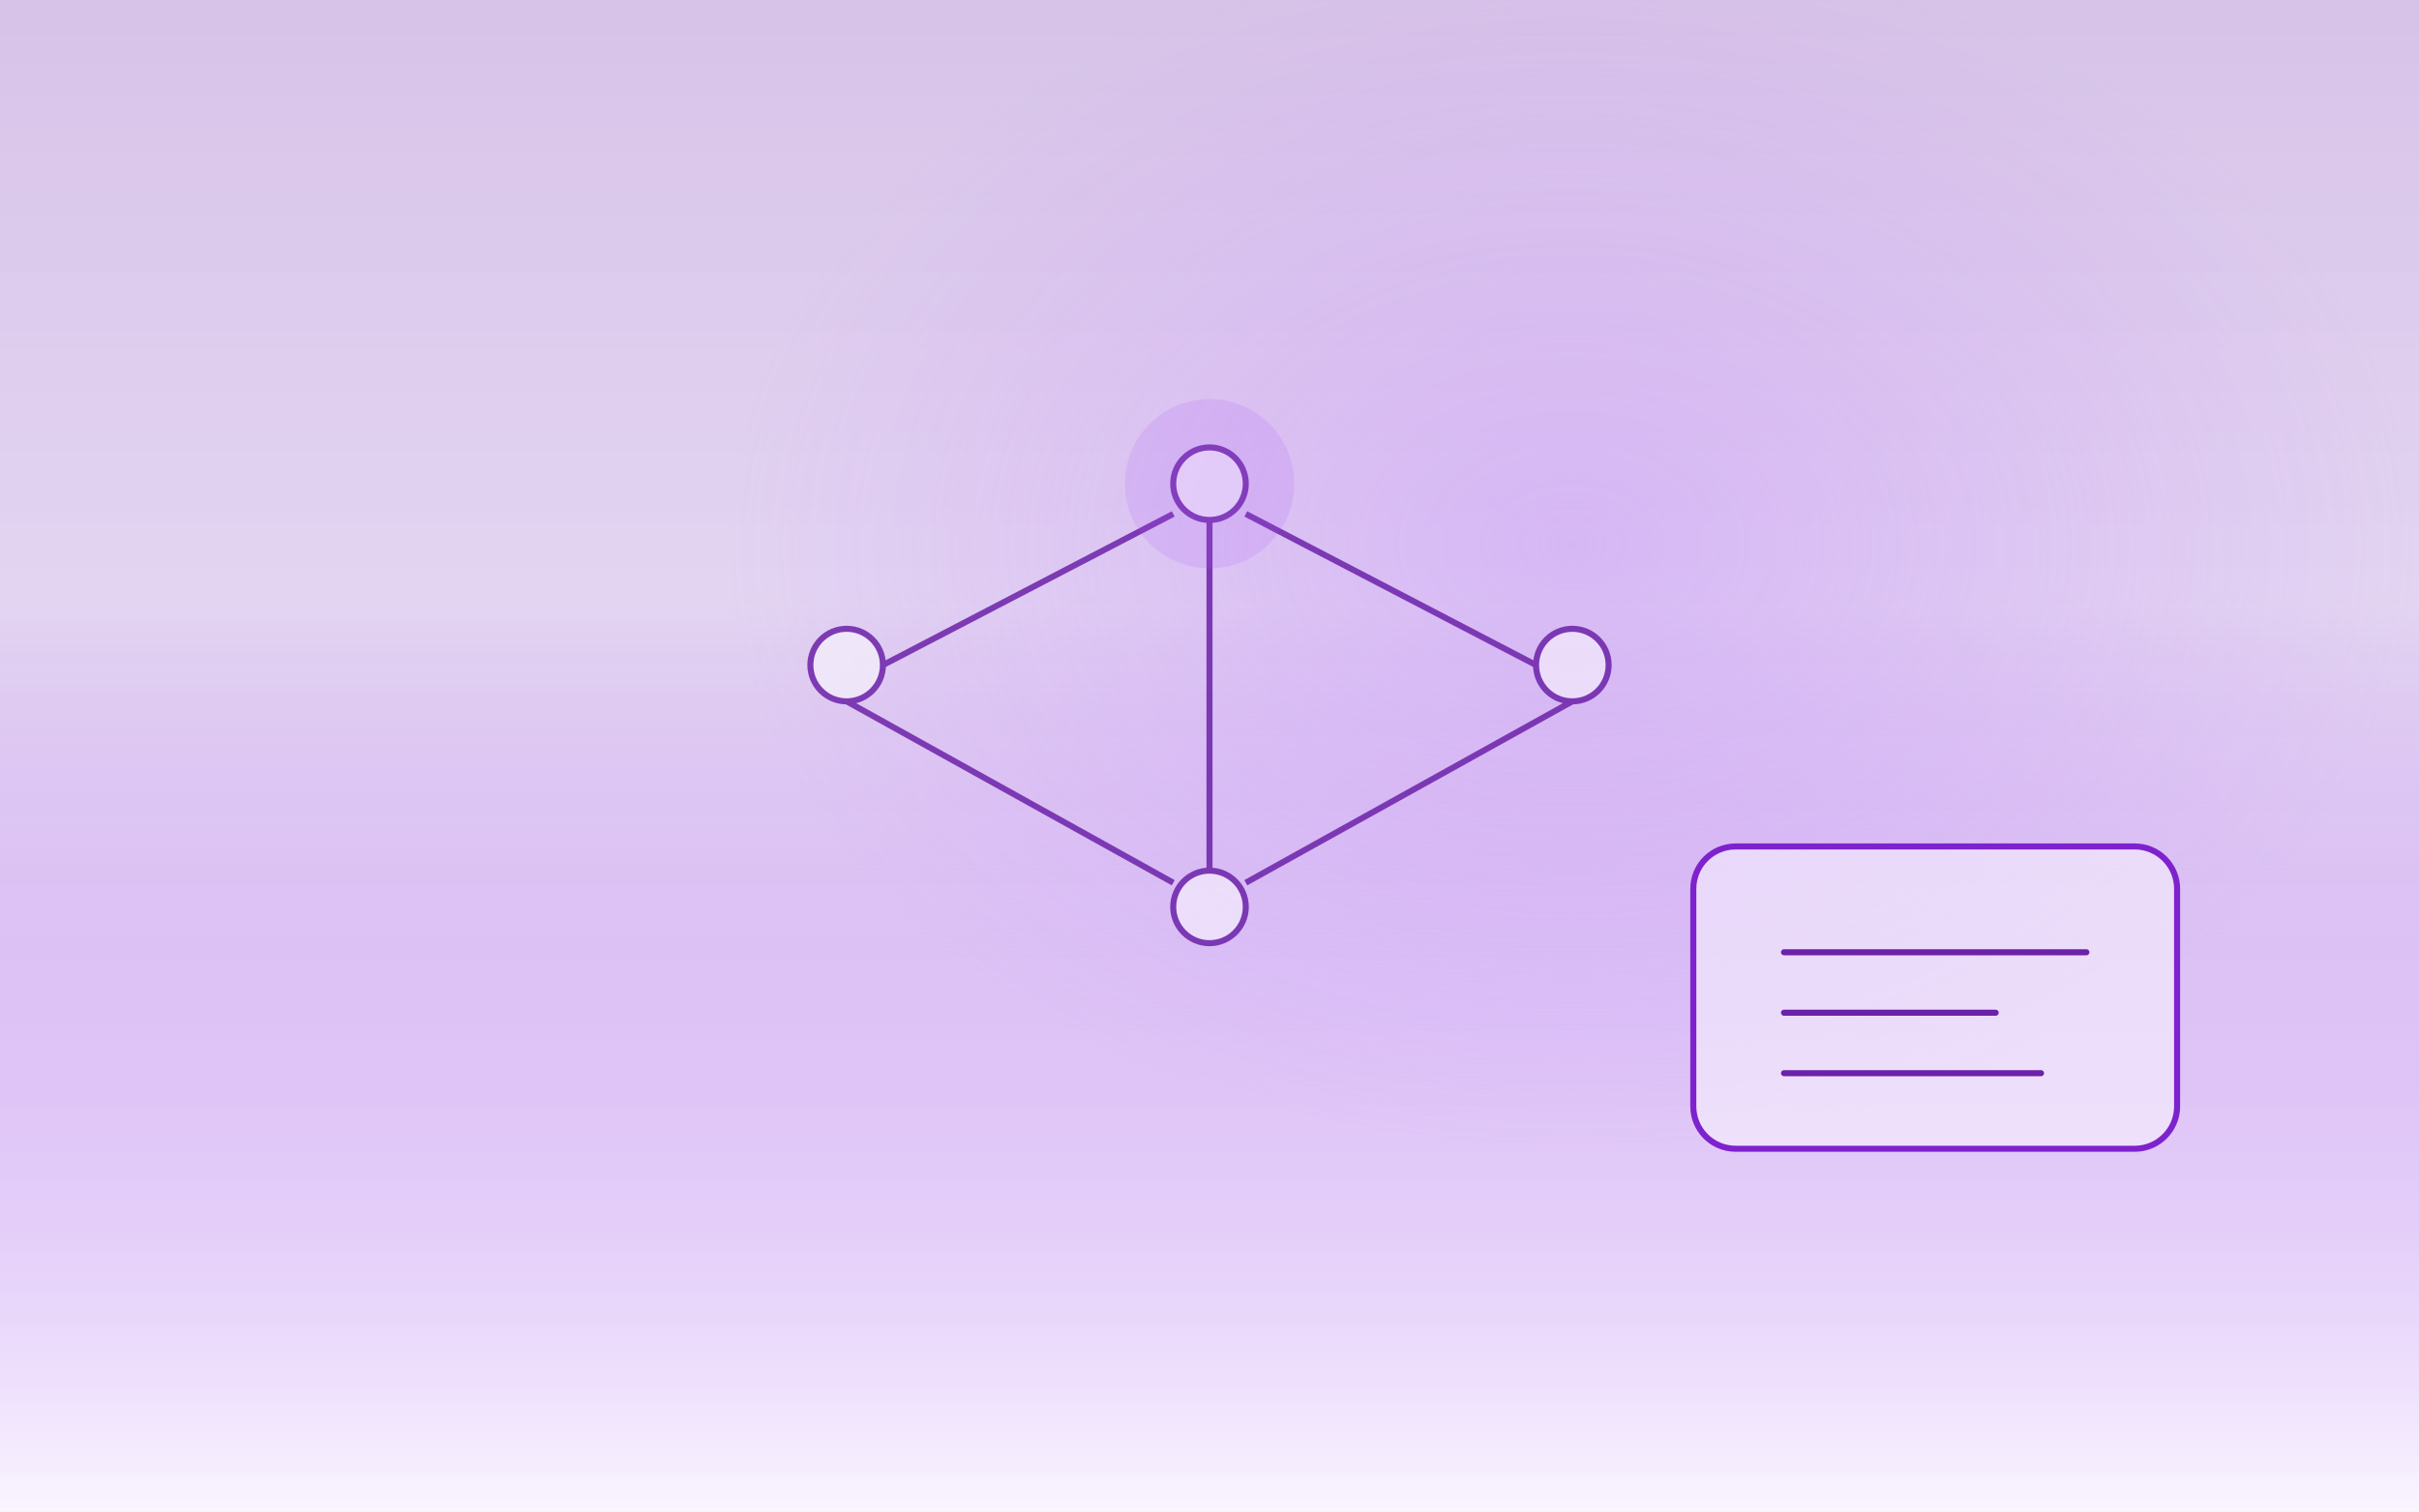
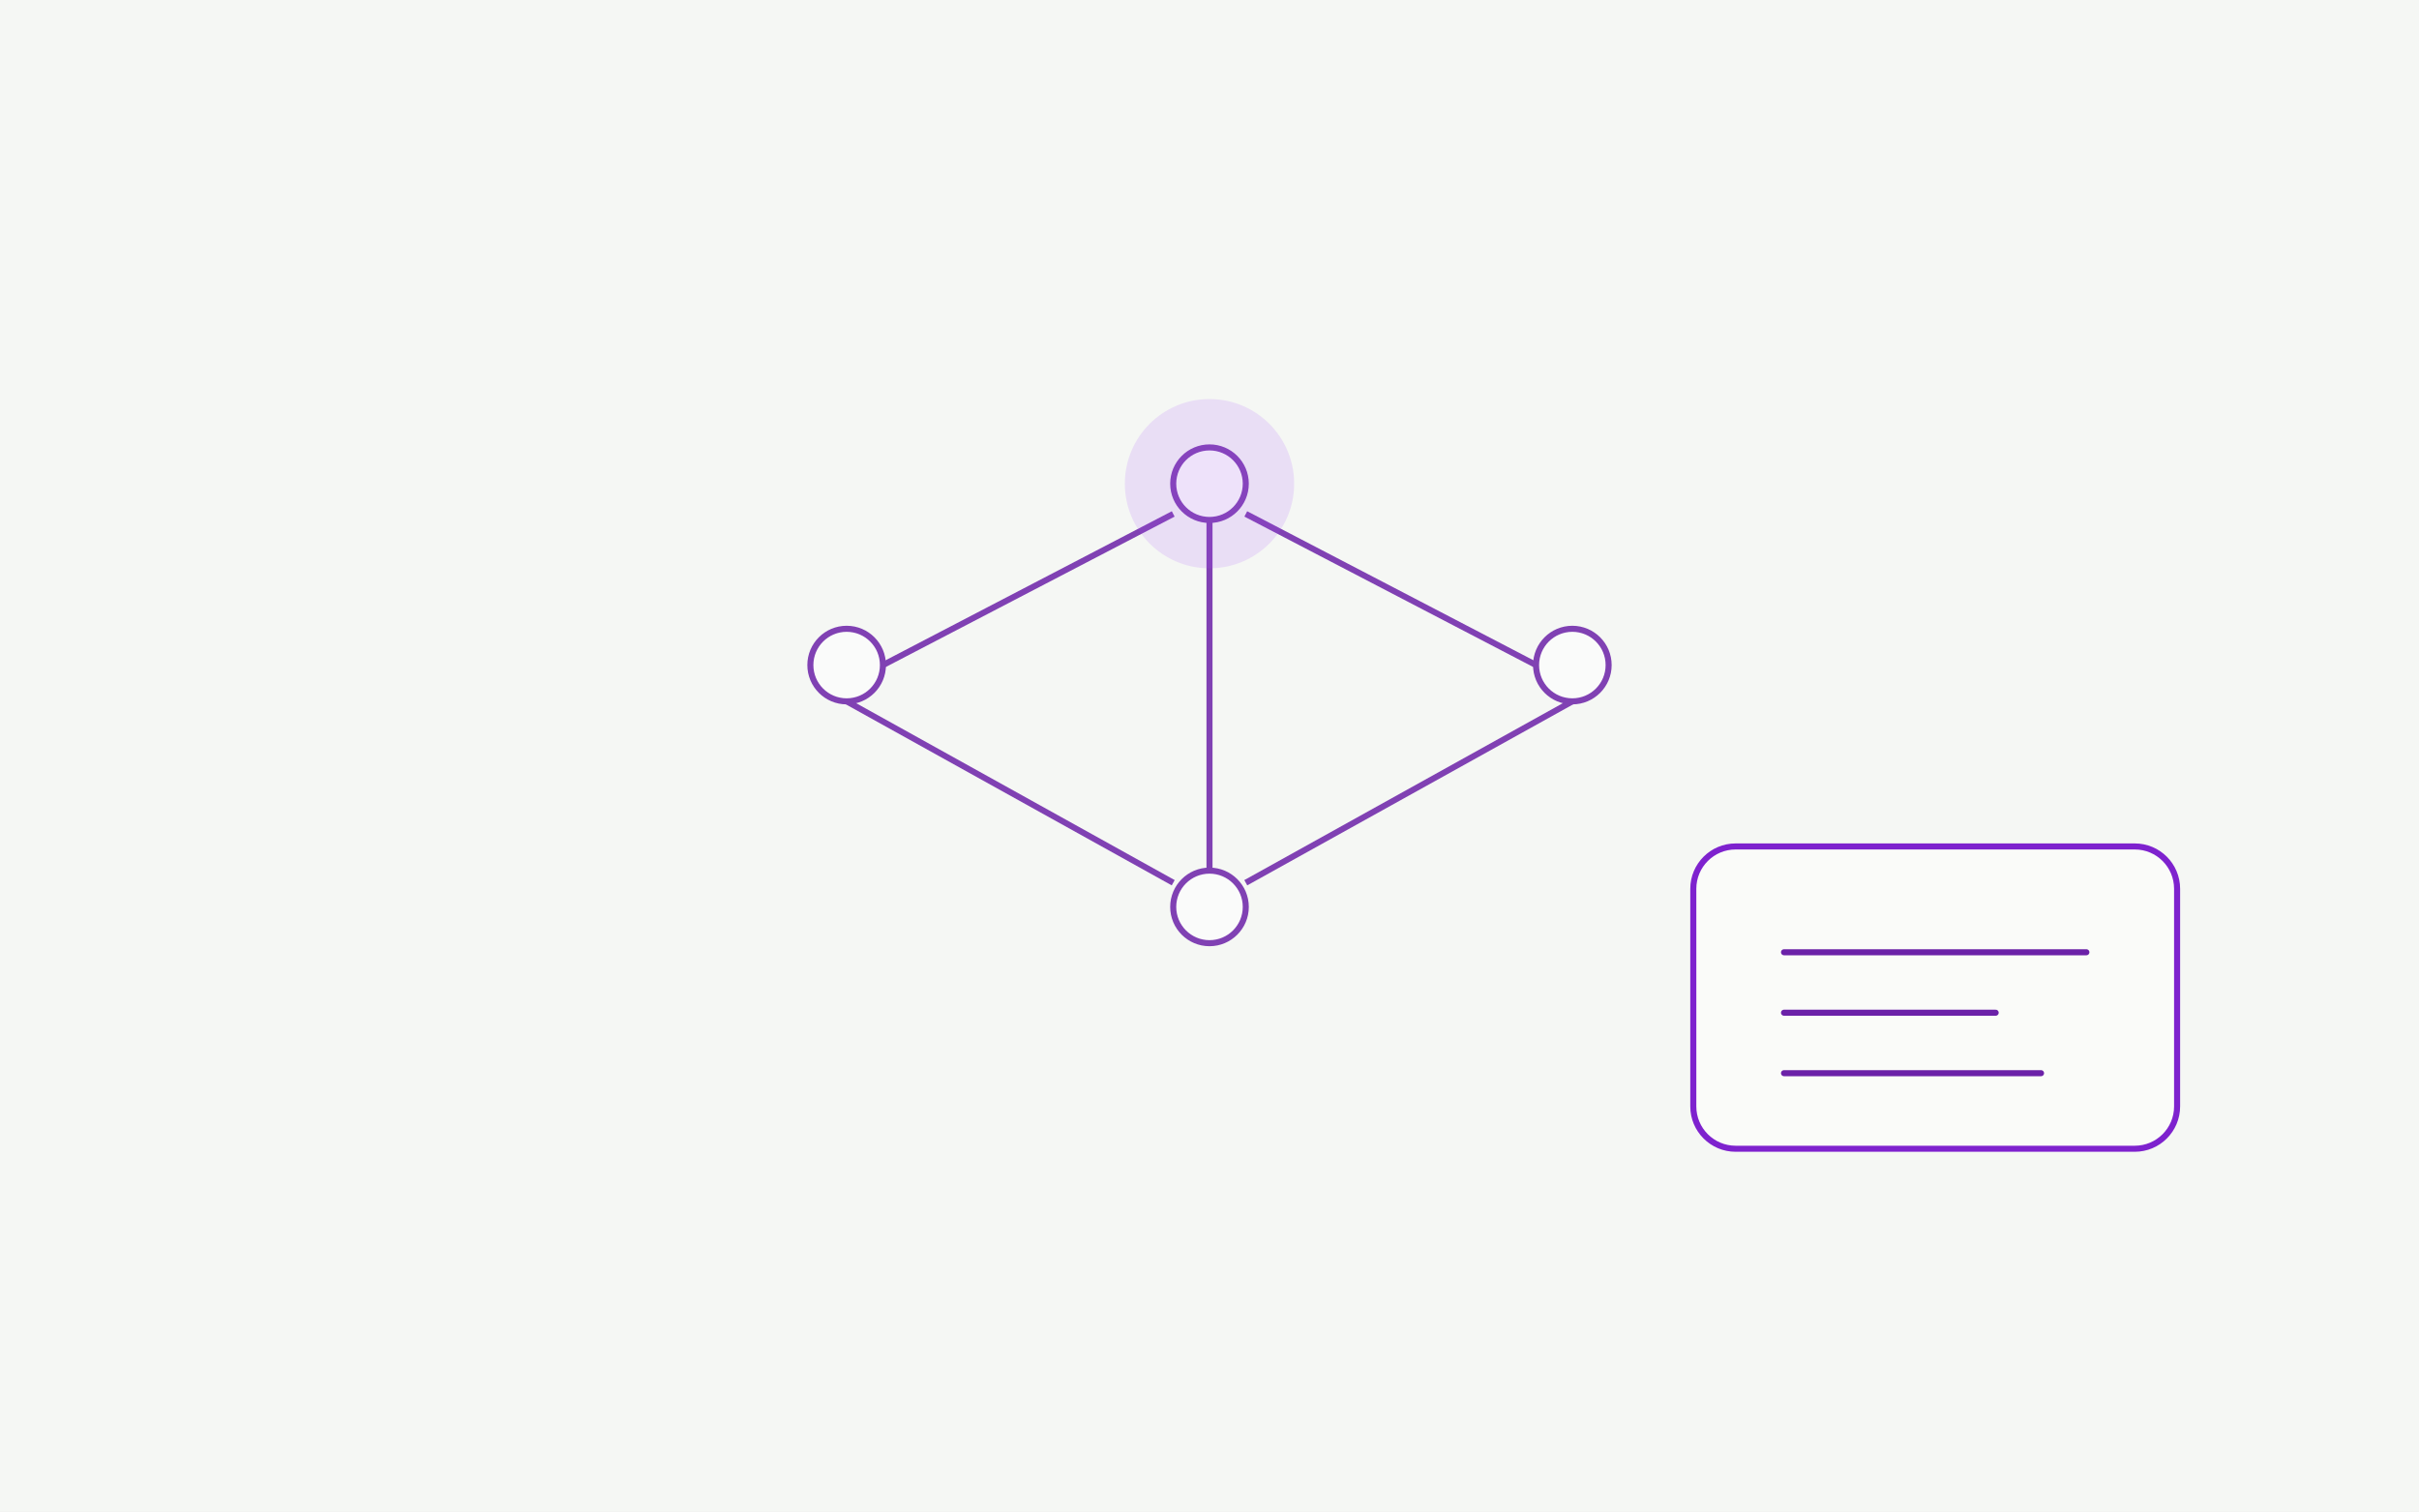
<svg xmlns="http://www.w3.org/2000/svg" viewBox="0 0 800 500" fill="none">
-   <defs>
-     <linearGradient id="g4" x1="400" y1="0" x2="400" y2="500" gradientUnits="userSpaceOnUse">
-       <stop stop-color="#7E22CE" stop-opacity="0.22" />
-       <stop offset="0.4" stop-color="#A855F7" stop-opacity="0.18" />
-       <stop offset="1" stop-color="#FAF5FF" />
-     </linearGradient>
-     <radialGradient id="r4" cx="0" cy="0" r="1" gradientUnits="userSpaceOnUse" gradientTransform="translate(520 180) rotate(90) scale(200 280)">
-       <stop stop-color="#C084FC" stop-opacity="0.35" />
-       <stop offset="1" stop-color="#C084FC" stop-opacity="0" />
-     </radialGradient>
-   </defs>
-   <rect width="800" height="500" fill="url(#g4)" />
-   <rect width="800" height="500" fill="url(#r4)" />
+   <rect width="800" height="500" fill="#F5F7F4" />
  <g stroke="#6B21A8" stroke-width="2" opacity="0.85">
    <circle cx="280" cy="220" r="12" fill="white" fill-opacity="0.6" />
    <circle cx="400" cy="160" r="12" fill="white" fill-opacity="0.6" />
    <circle cx="520" cy="220" r="12" fill="white" fill-opacity="0.6" />
    <circle cx="400" cy="300" r="12" fill="white" fill-opacity="0.6" />
    <line x1="292" y1="220" x2="388" y2="170" />
    <line x1="412" y1="170" x2="508" y2="220" />
    <line x1="400" y1="172" x2="400" y2="288" />
    <line x1="280" y1="232" x2="388" y2="292" />
    <line x1="520" y1="232" x2="412" y2="292" />
  </g>
  <rect x="560" y="280" width="160" height="100" rx="14" fill="white" fill-opacity="0.45" stroke="#7E22CE" stroke-width="2" />
  <path d="M590 315 H690 M590 335 H660 M590 355 H675" stroke="#6B21A8" stroke-width="2" stroke-linecap="round" />
  <circle cx="400" cy="160" r="28" fill="#A855F7" fill-opacity="0.15" stroke="none" />
</svg>
